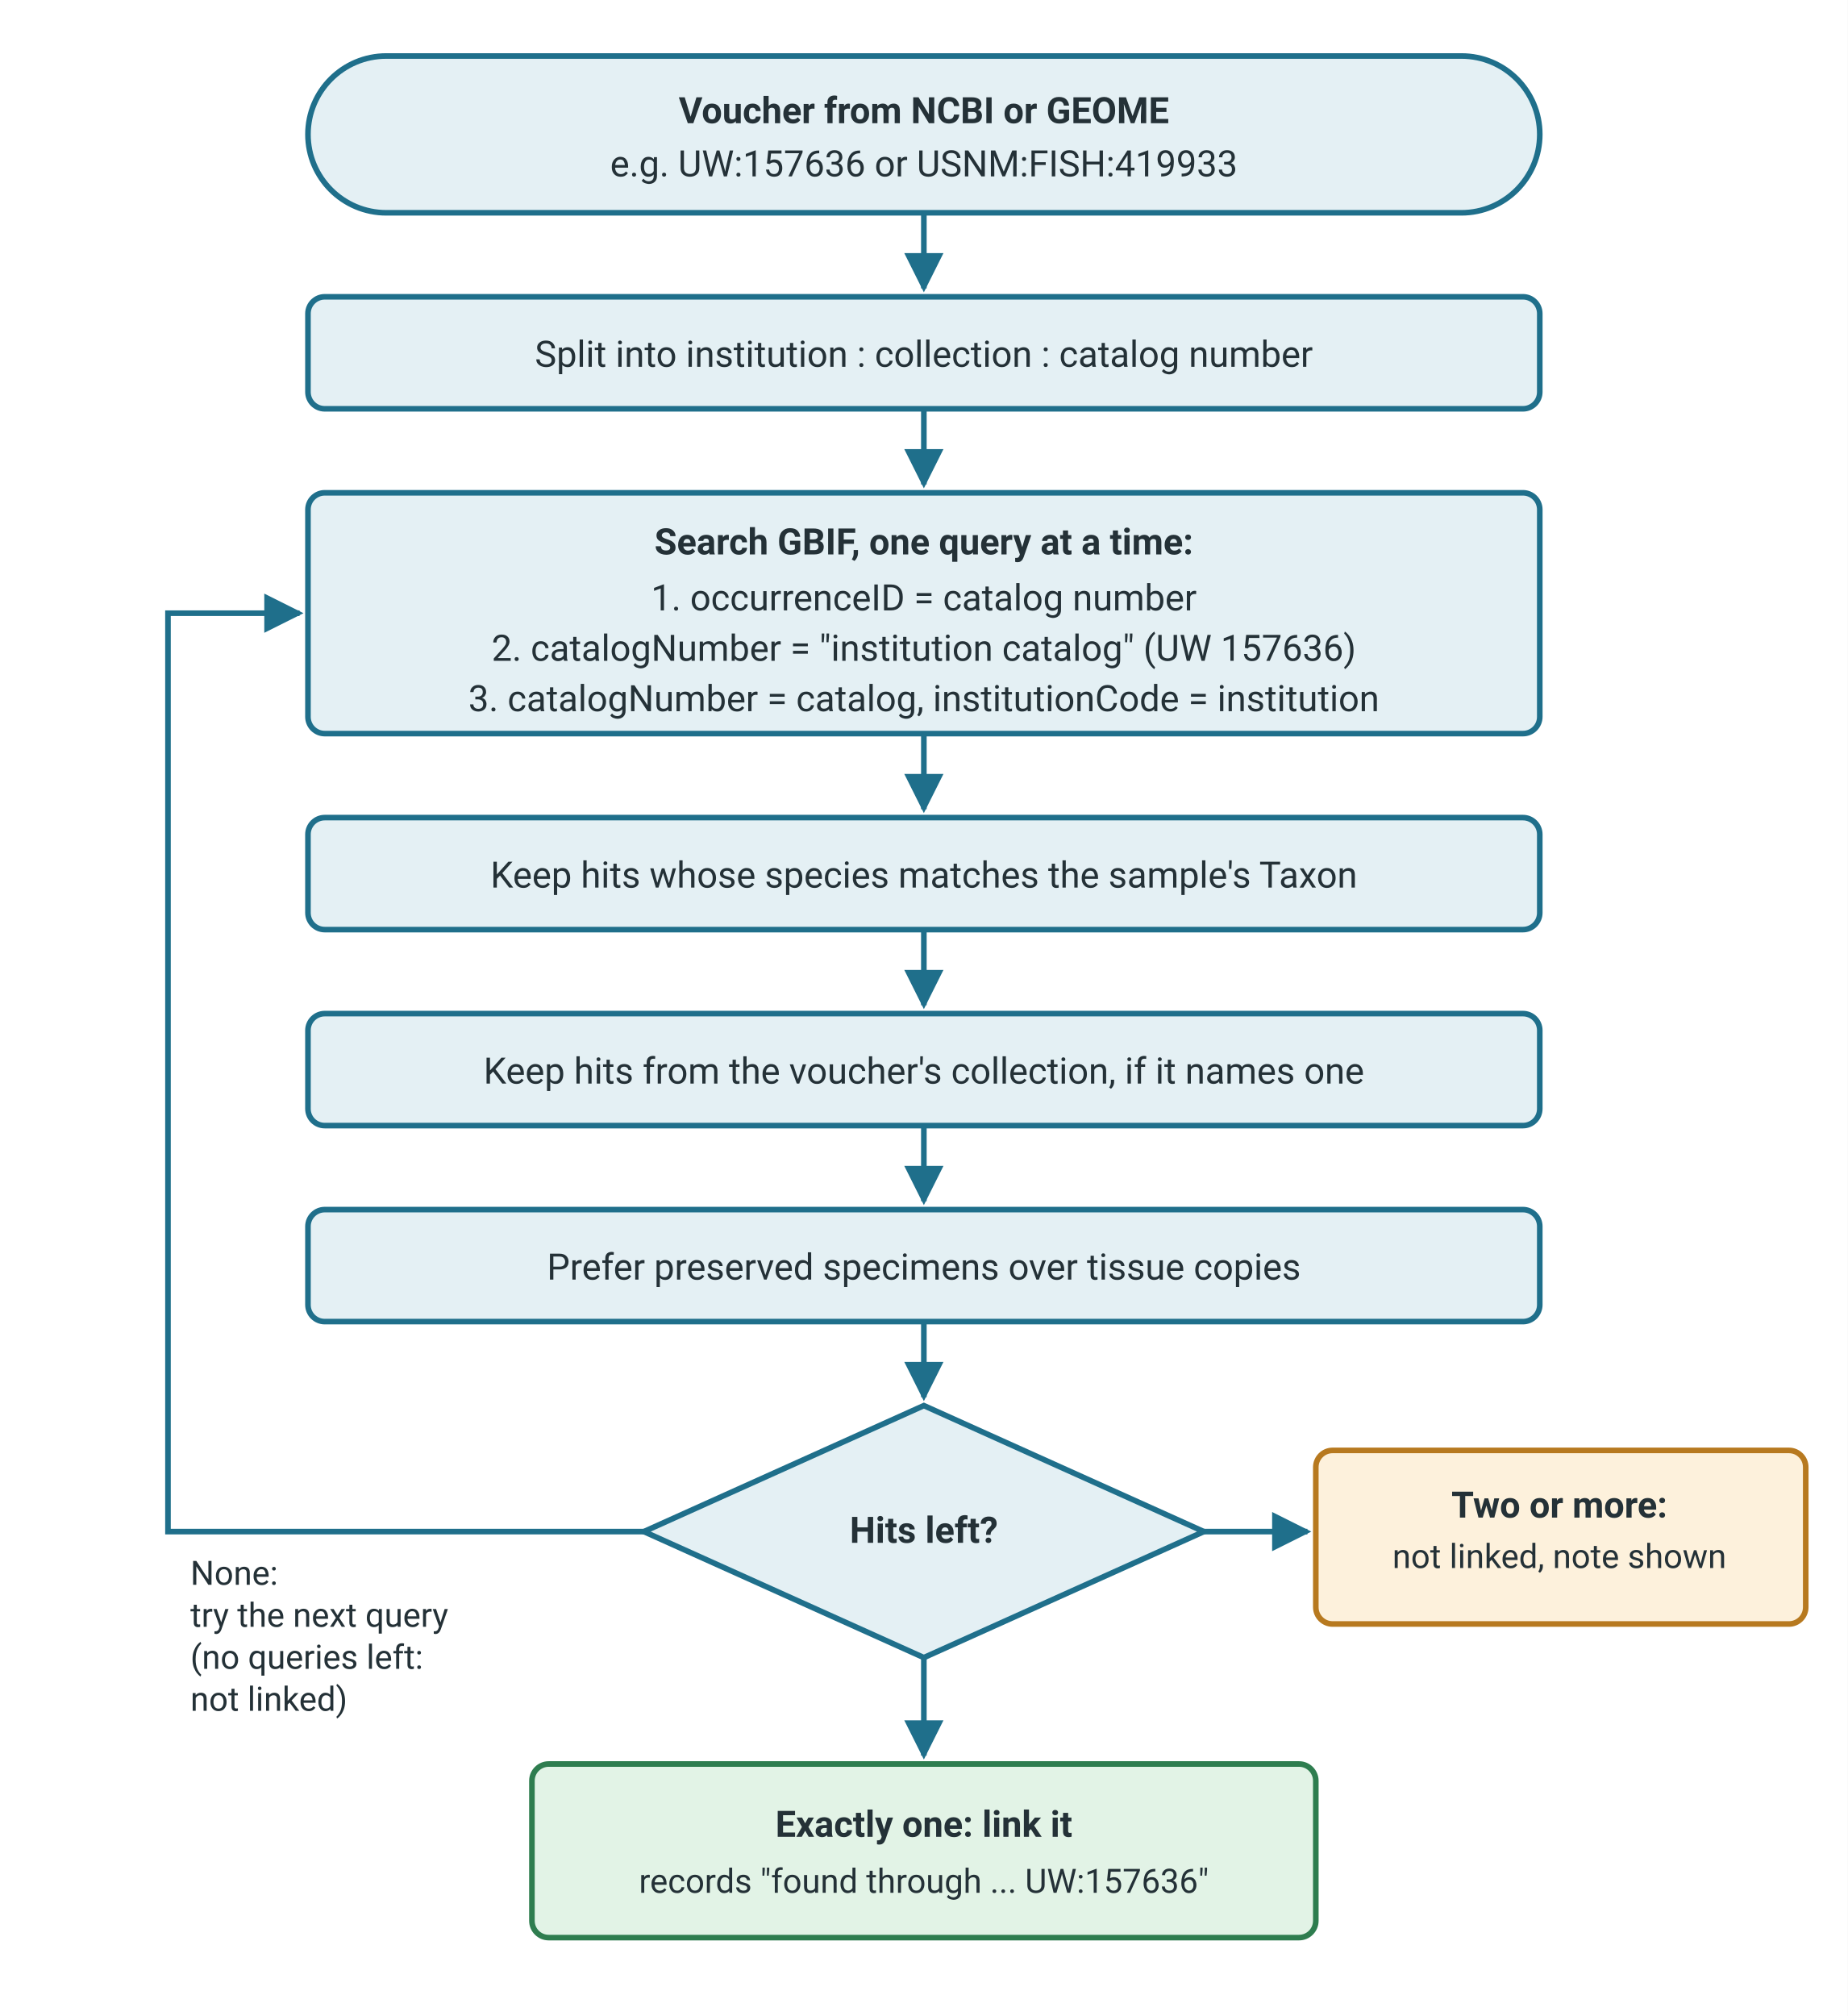
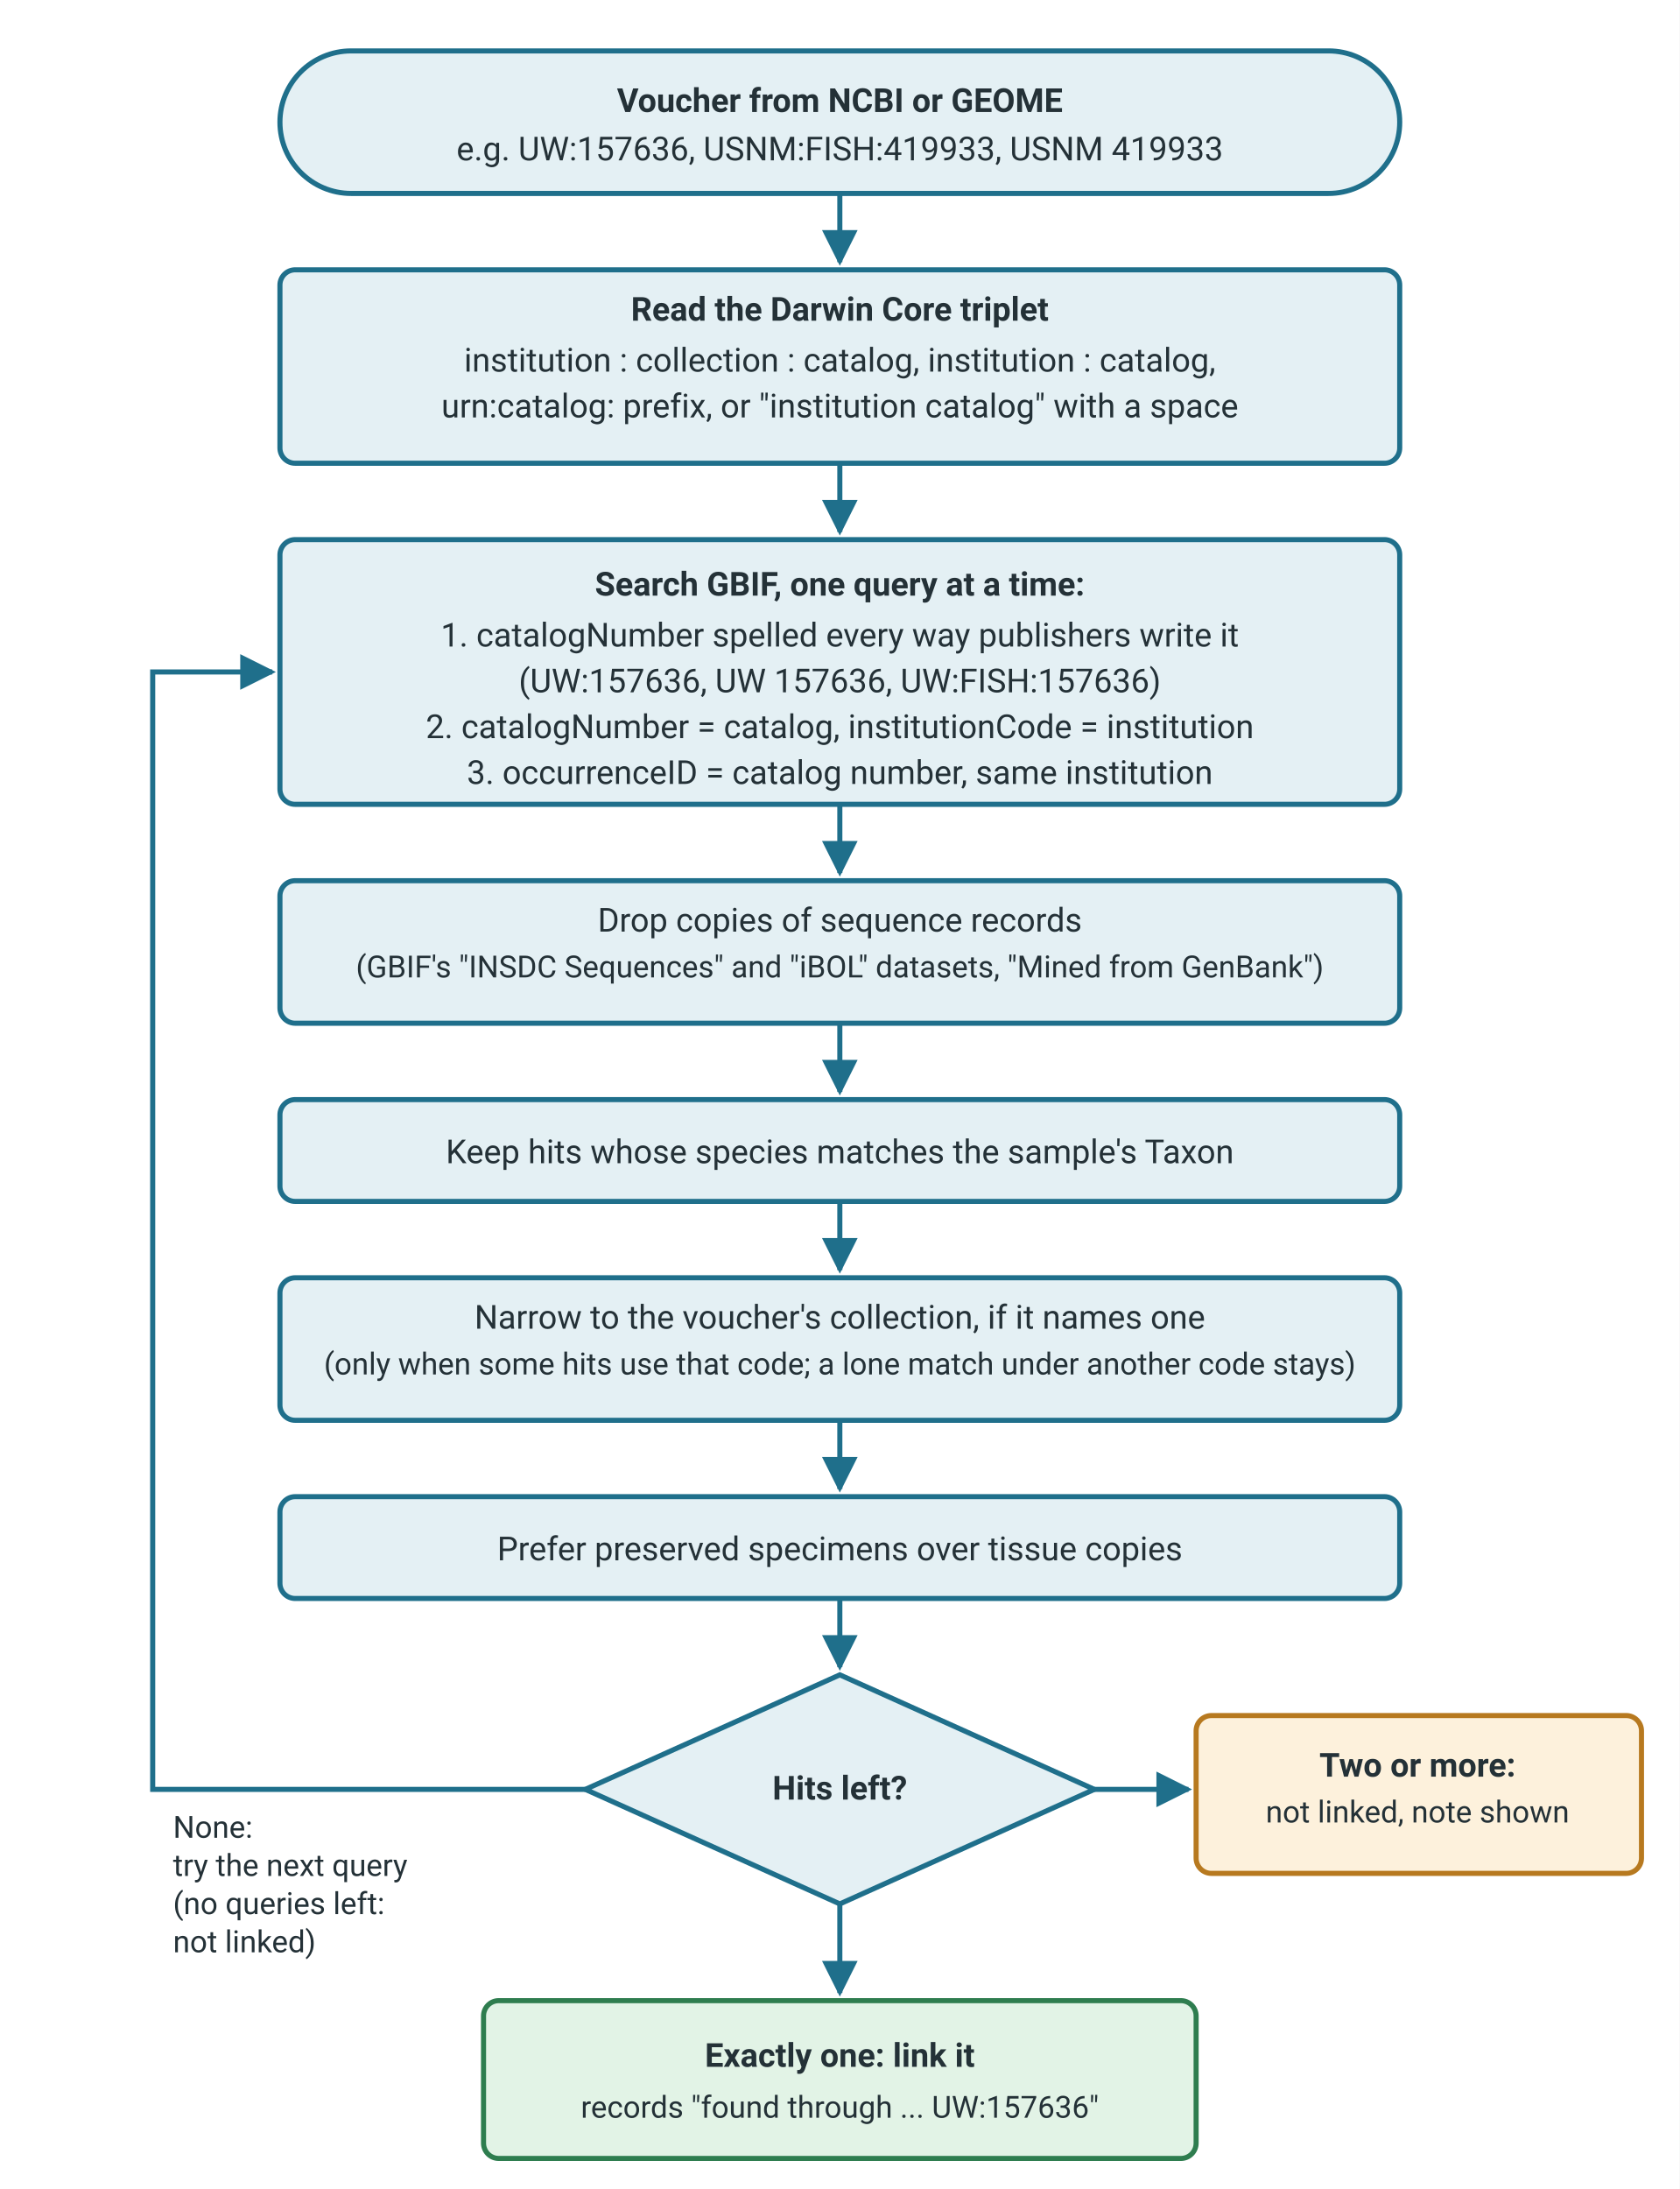
- <svg xmlns="http://www.w3.org/2000/svg" viewBox="0 0 660 720" width="660" height="720" font-family="-apple-system, 'Segoe UI', Roboto, Helvetica, Arial, sans-serif">
+ <svg xmlns="http://www.w3.org/2000/svg" viewBox="0 0 660 860" width="660" height="860" font-family="-apple-system, 'Segoe UI', Roboto, Helvetica, Arial, sans-serif">
  <defs>
    <marker id="ah2" viewBox="0 0 10 10" refX="9" refY="5" markerWidth="7" markerHeight="7" orient="auto-start-reverse">
      <path d="M0,0 L10,5 L0,10 z" fill="#1f6f8b" />
    </marker>
  </defs>
-   <rect width="660" height="720" fill="#ffffff" />
+   <rect width="660" height="860" fill="#ffffff" />
  <g stroke="#1f6f8b" stroke-width="2" fill="#e4f0f4">
    <rect x="110" y="20" width="440" height="56" rx="28" />
-     <rect x="110" y="106" width="440" height="40" rx="6" />
-     <rect x="110" y="176" width="440" height="86" rx="6" />
-     <rect x="110" y="292" width="440" height="40" rx="6" />
-     <rect x="110" y="362" width="440" height="40" rx="6" />
+     <rect x="110" y="106" width="440" height="76" rx="6" />
+     <rect x="110" y="212" width="440" height="104" rx="6" />
+     <rect x="110" y="346" width="440" height="56" rx="6" />
    <rect x="110" y="432" width="440" height="40" rx="6" />
-     <path d="M330,502 L430,547 L330,592 L230,547 z" />
+     <rect x="110" y="502" width="440" height="56" rx="6" />
+     <rect x="110" y="588" width="440" height="40" rx="6" />
+     <path d="M330,658 L430,703 L330,748 L230,703 z" />
  </g>
-   <rect x="190" y="630" width="280" height="62" rx="6" fill="#e2f3e6" stroke="#2e7d4f" stroke-width="2" />
-   <rect x="470" y="518" width="175" height="62" rx="6" fill="#fdf1dc" stroke="#b7791f" stroke-width="2" />
+   <rect x="190" y="786" width="280" height="62" rx="6" fill="#e2f3e6" stroke="#2e7d4f" stroke-width="2" />
+   <rect x="470" y="674" width="175" height="62" rx="6" fill="#fdf1dc" stroke="#b7791f" stroke-width="2" />
  <g fill="#243137" font-size="13" text-anchor="middle">
    <text x="330" y="44" font-weight="700">Voucher from NCBI or GEOME</text>
-     <text x="330" y="63">e.g. UW:157636 or USNM:FISH:419933</text>
-     <text x="330" y="131">Split into institution : collection : catalog number</text>
-     <text x="330" y="198" font-weight="700">Search GBIF, one query at a time:</text>
-     <text x="330" y="218">1. occurrenceID = catalog number</text>
-     <text x="330" y="236">2. catalogNumber = "institution catalog" (UW 157636)</text>
-     <text x="330" y="254">3. catalogNumber = catalog, institutionCode = institution</text>
-     <text x="330" y="317">Keep hits whose species matches the sample's Taxon</text>
-     <text x="330" y="387">Keep hits from the voucher's collection, if it names one</text>
-     <text x="330" y="457">Prefer preserved specimens over tissue copies</text>
-     <text x="330" y="551" font-weight="700">Hits left?</text>
-     <text x="330" y="656" font-weight="700">Exactly one: link it</text>
-     <text x="330" y="676" font-size="12">records "found through ... UW:157636"</text>
-     <text x="557" y="542" font-weight="700">Two or more:</text>
-     <text x="557" y="560" font-size="12">not linked, note shown</text>
+     <text x="330" y="63">e.g. UW:157636, USNM:FISH:419933, USNM 419933</text>
+     <text x="330" y="126" font-weight="700">Read the Darwin Core triplet</text>
+     <text x="330" y="146">institution : collection : catalog, institution : catalog,</text>
+     <text x="330" y="164">urn:catalog: prefix, or "institution catalog" with a space</text>
+     <text x="330" y="234" font-weight="700">Search GBIF, one query at a time:</text>
+     <text x="330" y="254">1. catalogNumber spelled every way publishers write it</text>
+     <text x="330" y="272">(UW:157636, UW 157636, UW:FISH:157636)</text>
+     <text x="330" y="290">2. catalogNumber = catalog, institutionCode = institution</text>
+     <text x="330" y="308">3. occurrenceID = catalog number, same institution</text>
+     <text x="330" y="366">Drop copies of sequence records</text>
+     <text x="330" y="384" font-size="12">(GBIF's "INSDC Sequences" and "iBOL" datasets, "Mined from GenBank")</text>
+     <text x="330" y="457">Keep hits whose species matches the sample's Taxon</text>
+     <text x="330" y="522">Narrow to the voucher's collection, if it names one</text>
+     <text x="330" y="540" font-size="12">(only when some hits use that code; a lone match under another code stays)</text>
+     <text x="330" y="613">Prefer preserved specimens over tissue copies</text>
+     <text x="330" y="707" font-weight="700">Hits left?</text>
+     <text x="330" y="812" font-weight="700">Exactly one: link it</text>
+     <text x="330" y="832" font-size="12">records "found through ... UW:157636"</text>
+     <text x="557" y="698" font-weight="700">Two or more:</text>
+     <text x="557" y="716" font-size="12">not linked, note shown</text>
  </g>
  <g stroke="#1f6f8b" stroke-width="2" fill="none" marker-end="url(#ah2)">
    <line x1="330" y1="76" x2="330" y2="103" />
-     <line x1="330" y1="146" x2="330" y2="173" />
-     <line x1="330" y1="262" x2="330" y2="289" />
-     <line x1="330" y1="332" x2="330" y2="359" />
+     <line x1="330" y1="182" x2="330" y2="209" />
+     <line x1="330" y1="316" x2="330" y2="343" />
    <line x1="330" y1="402" x2="330" y2="429" />
    <line x1="330" y1="472" x2="330" y2="499" />
-     <line x1="330" y1="592" x2="330" y2="627" />
-     <line x1="430" y1="547" x2="467" y2="547" />
-     <polyline points="230,547 60,547 60,219 107,219" />
+     <line x1="330" y1="558" x2="330" y2="585" />
+     <line x1="330" y1="628" x2="330" y2="655" />
+     <line x1="330" y1="748" x2="330" y2="783" />
+     <line x1="430" y1="703" x2="467" y2="703" />
+     <polyline points="230,703 60,703 60,264 107,264" />
  </g>
  <g fill="#243137" font-size="12">
-     <text x="68" y="566">None:</text>
-     <text x="68" y="581">try the next query</text>
-     <text x="68" y="596">(no queries left:</text>
-     <text x="68" y="611">not linked)</text>
+     <text x="68" y="722">None:</text>
+     <text x="68" y="737">try the next query</text>
+     <text x="68" y="752">(no queries left:</text>
+     <text x="68" y="767">not linked)</text>
  </g>
</svg>
